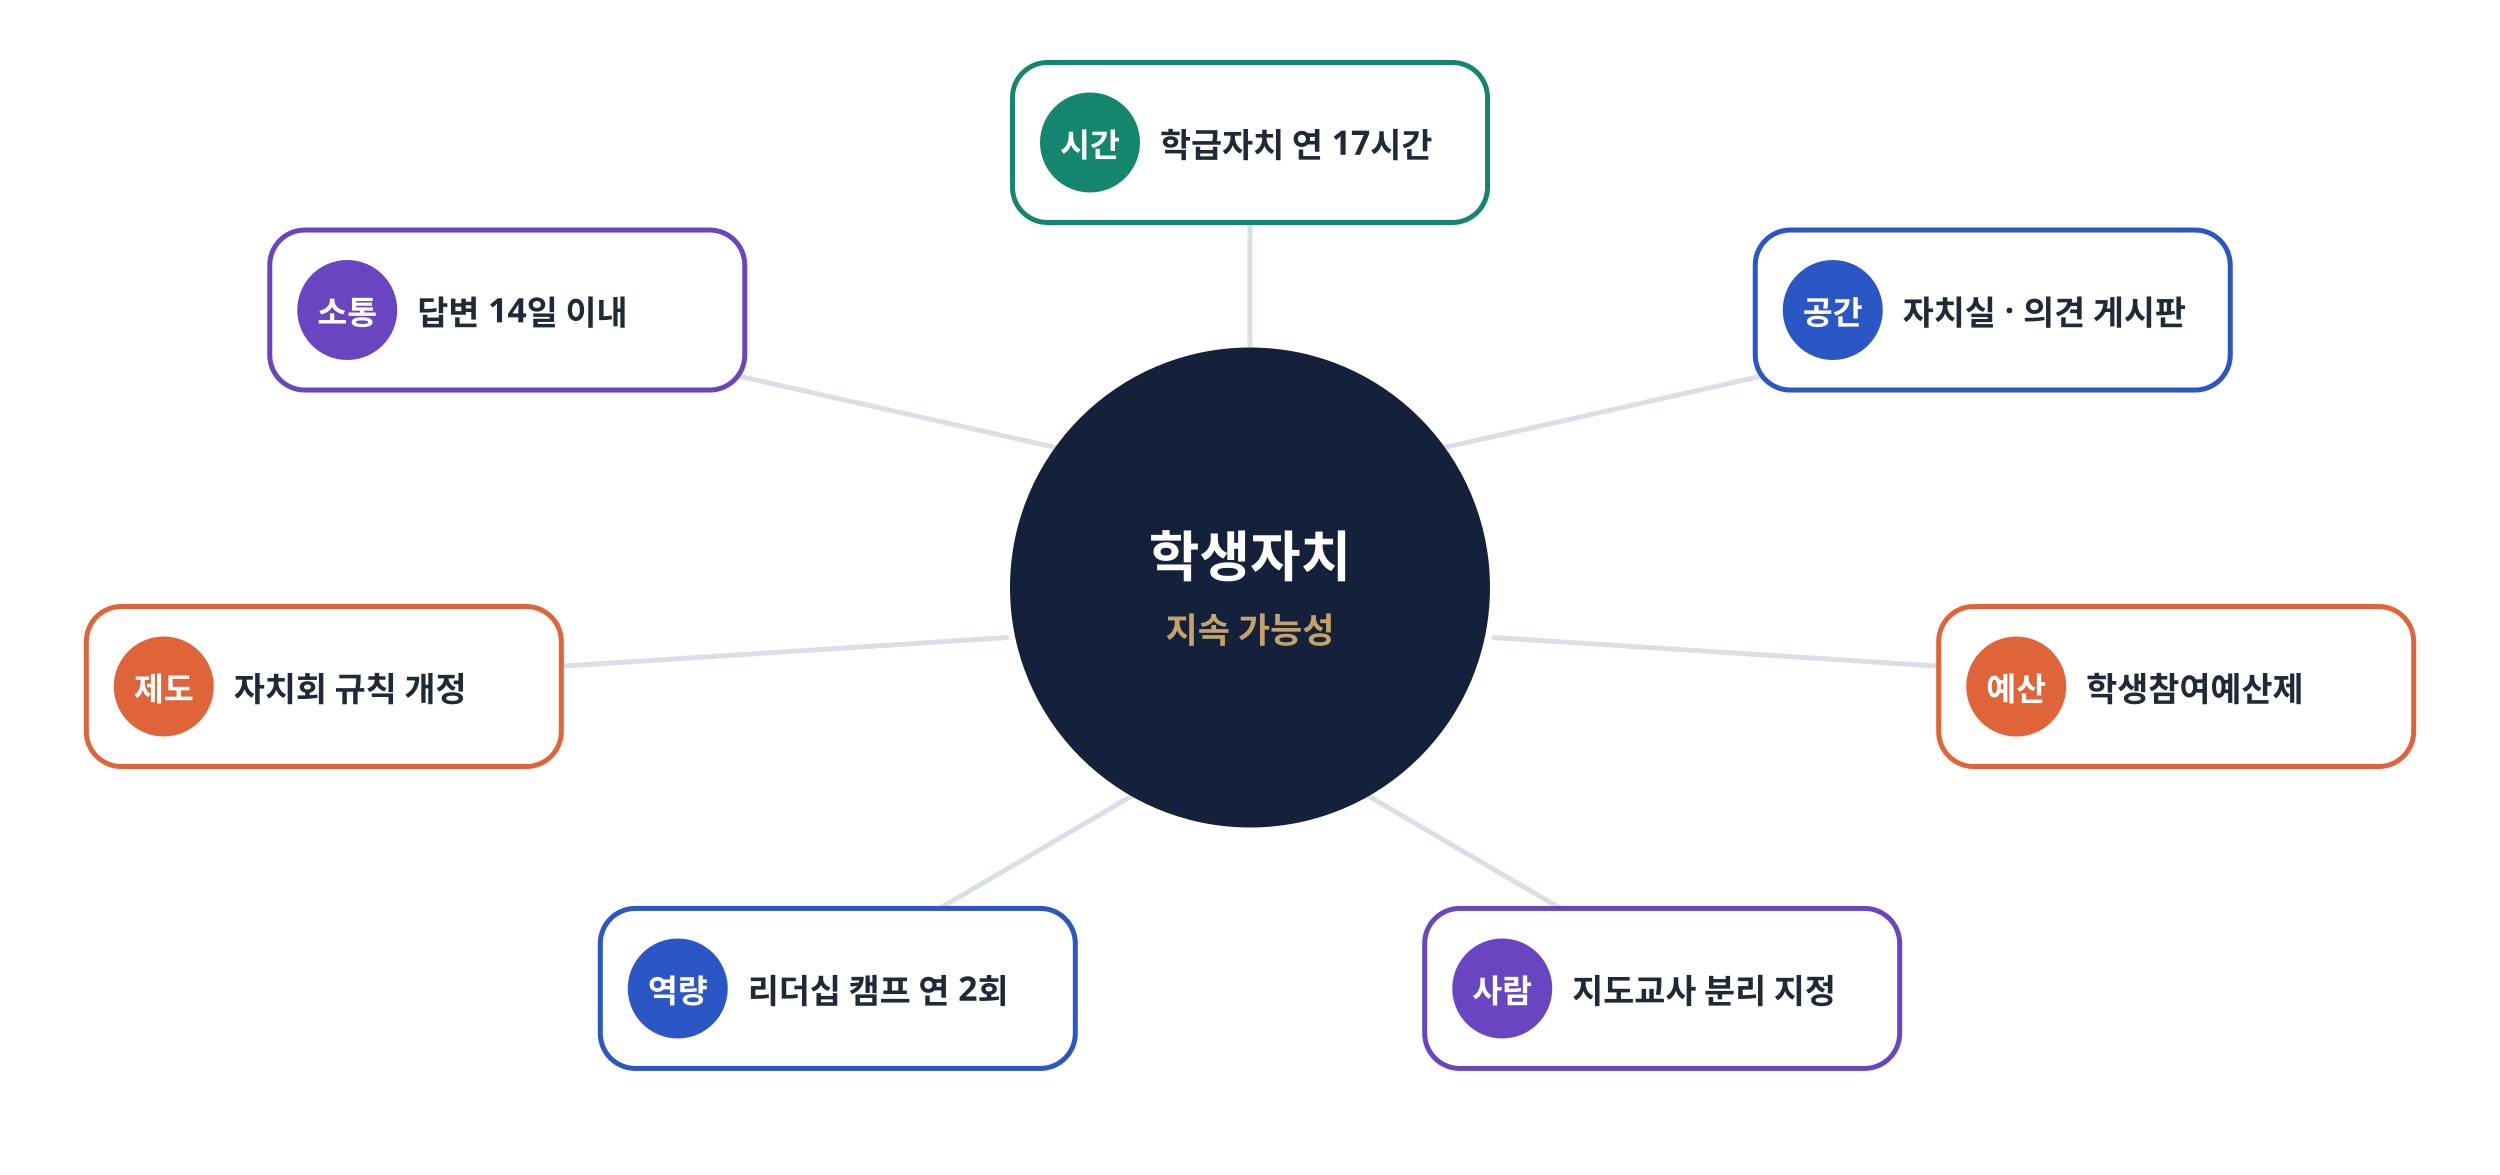
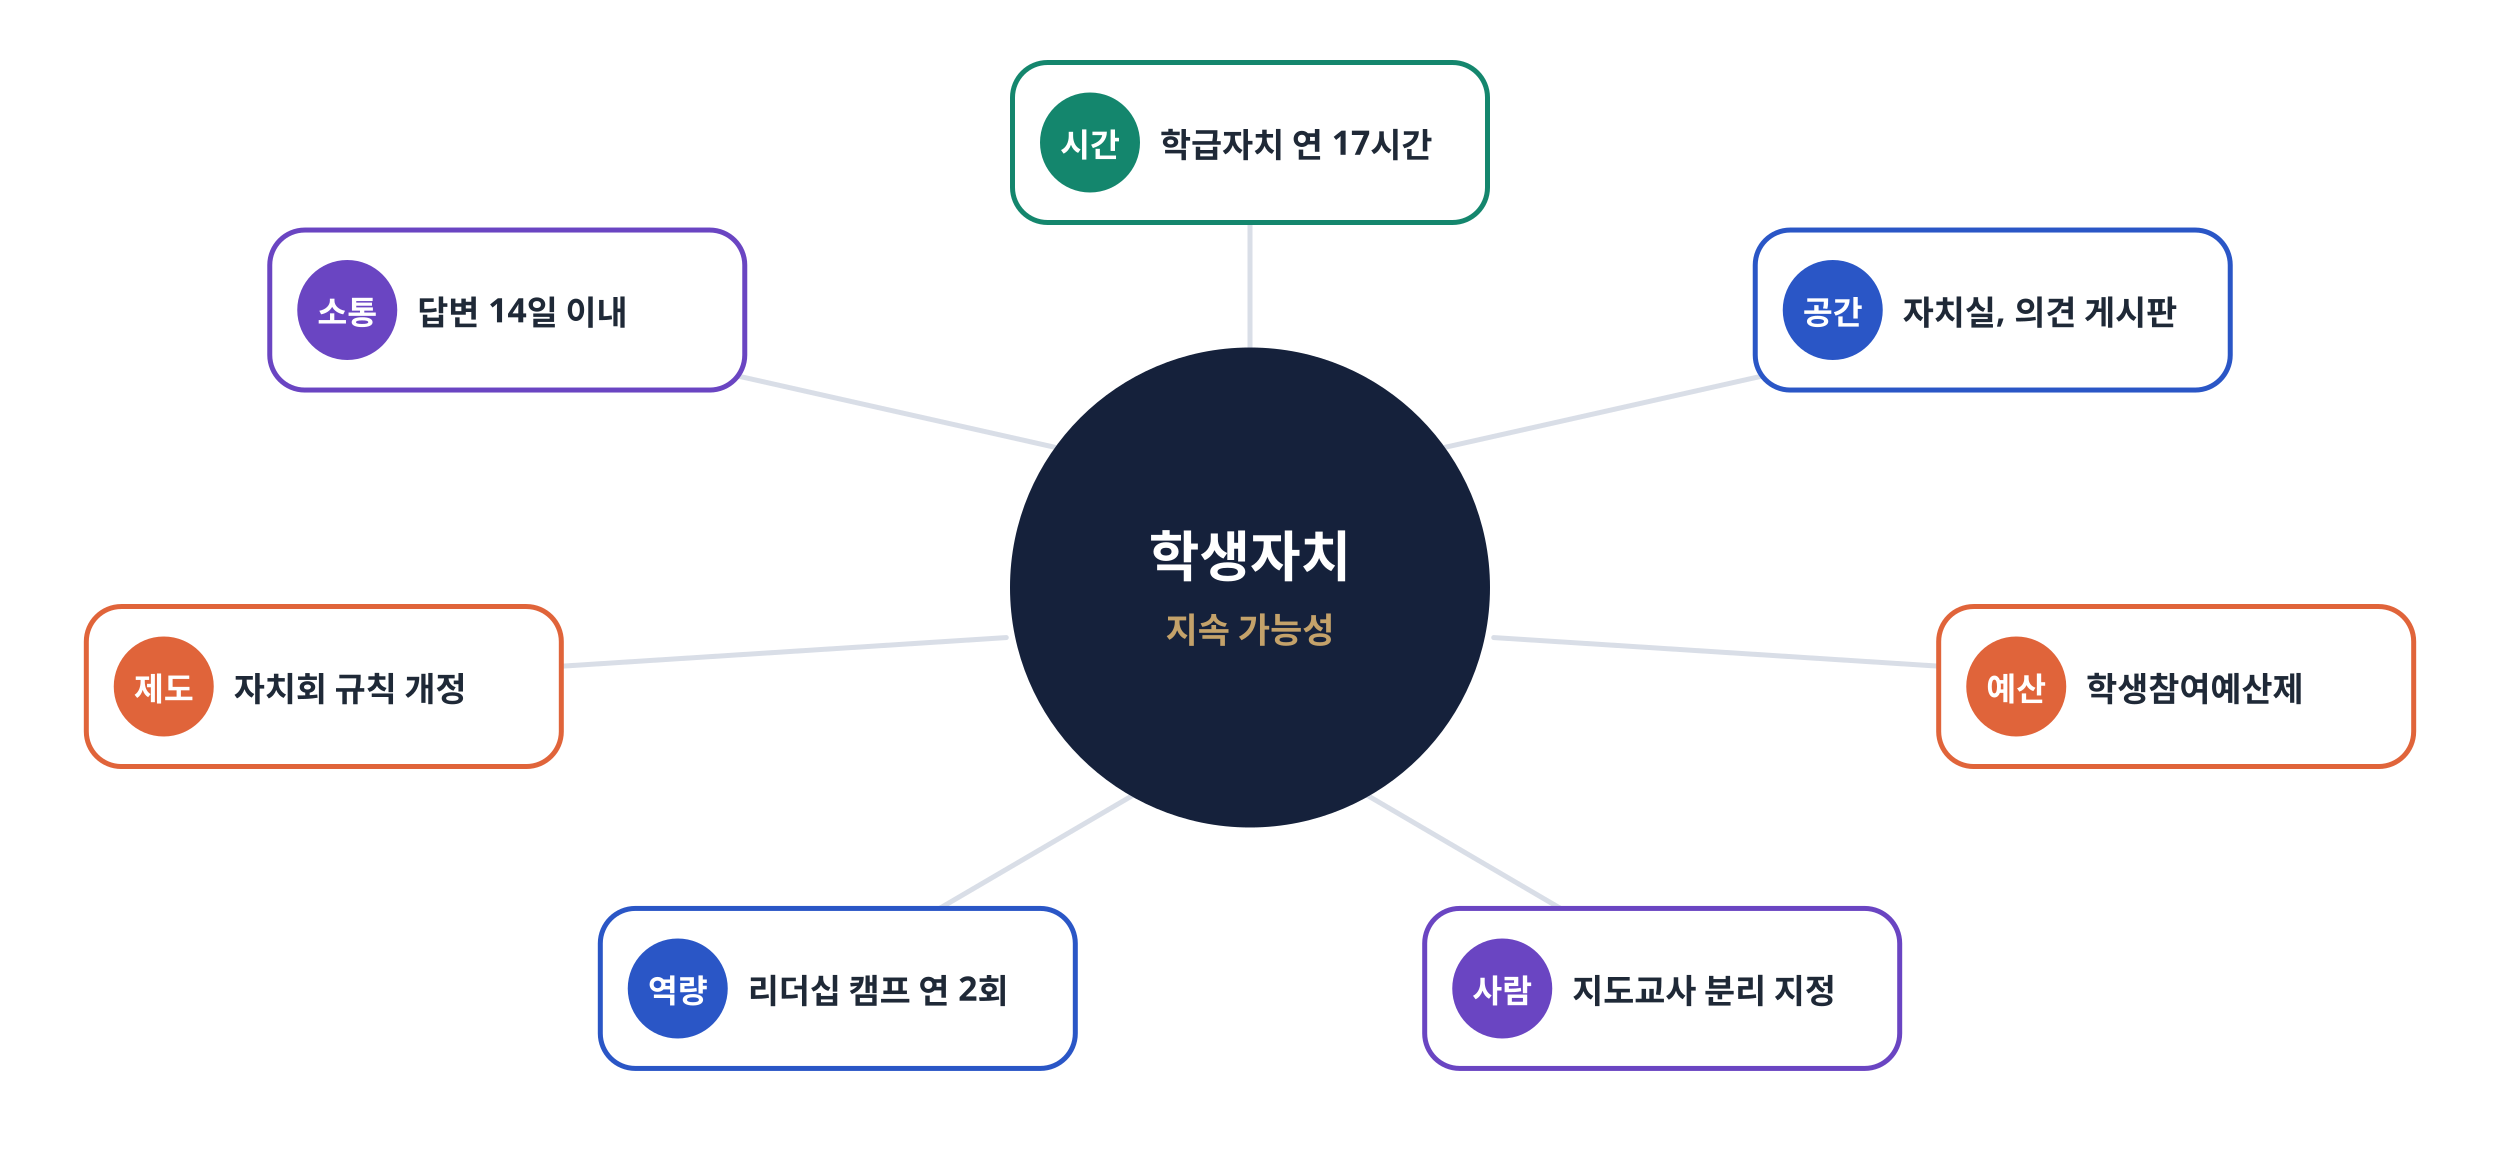
<svg xmlns="http://www.w3.org/2000/svg" viewBox="0 0 1000 470" width="1000" height="470" font-family="Pretendard, 'Pretendard Variable', 'Apple SD Gothic Neo', 'Malgun Gothic', sans-serif" role="img" aria-label="학생자치 7대 지원 영역">
  <defs>
    <marker id="ah-muted" viewBox="0 0 10 10" refX="8.5" refY="5" markerWidth="7" markerHeight="7" orient="auto-start-reverse">
      <path d="M0,0 L10,5 L0,10 z" fill="#5B6474" />
    </marker>
    <marker id="ah-del" viewBox="0 0 10 10" refX="8.5" refY="5" markerWidth="7" markerHeight="7" orient="auto-start-reverse">
      <path d="M0,0 L10,5 L0,10 z" fill="#2A56C6" />
    </marker>
    <marker id="ah-raon" viewBox="0 0 10 10" refX="8.5" refY="5" markerWidth="7" markerHeight="7" orient="auto-start-reverse">
      <path d="M0,0 L10,5 L0,10 z" fill="#E0643A" />
    </marker>
    <marker id="ah-lead" viewBox="0 0 10 10" refX="8.5" refY="5" markerWidth="7" markerHeight="7" orient="auto-start-reverse">
      <path d="M0,0 L10,5 L0,10 z" fill="#6A45C2" />
    </marker>
    <marker id="ah-ink" viewBox="0 0 10 10" refX="8.5" refY="5" markerWidth="7" markerHeight="7" orient="auto-start-reverse">
      <path d="M0,0 L10,5 L0,10 z" fill="#15213B" />
    </marker>
    <marker id="ah-ok" viewBox="0 0 10 10" refX="8.5" refY="5" markerWidth="7" markerHeight="7" orient="auto-start-reverse">
      <path d="M0,0 L10,5 L0,10 z" fill="#14866D" />
    </marker>
    <marker id="ah-gold" viewBox="0 0 10 10" refX="8.5" refY="5" markerWidth="7" markerHeight="7" orient="auto-start-reverse">
      <path d="M0,0 L10,5 L0,10 z" fill="#C4A26A" />
    </marker>
  </defs>
  <rect width="1000" height="470" fill="#fff" />
  <line x1="500.0" y1="145.0" x2="500.0" y2="83.0" stroke="#D9DEE7" stroke-width="2" stroke-linecap="round" />
  <line x1="578.183" y1="178.886" x2="750.186" y2="140.23" stroke="#D9DEE7" stroke-width="2" stroke-linecap="round" />
  <line x1="597.493" y1="255.027" x2="811.977" y2="268.823" stroke="#D9DEE7" stroke-width="2" stroke-linecap="round" />
  <line x1="543.388" y1="316.087" x2="638.843" y2="371.947" stroke="#D9DEE7" stroke-width="2" stroke-linecap="round" />
  <line x1="456.612" y1="316.087" x2="361.157" y2="371.947" stroke="#D9DEE7" stroke-width="2" stroke-linecap="round" />
  <line x1="402.507" y1="255.027" x2="188.023" y2="268.823" stroke="#D9DEE7" stroke-width="2" stroke-linecap="round" />
  <line x1="421.817" y1="178.886" x2="249.814" y2="140.23" stroke="#D9DEE7" stroke-width="2" stroke-linecap="round" />
  <circle cx="500" cy="235" r="96" fill="#15213B" />
  <text x="500" y="221" font-size="22" font-weight="800" fill="#fff" text-anchor="middle" dominant-baseline="central">학생자치</text>
  <text x="500" y="251" font-size="14" font-weight="600" fill="#C4A26A" text-anchor="middle" dominant-baseline="central">지속 가능성</text>
  <rect x="405.0" y="25.0" width="190" height="64" rx="14" fill="#fff" stroke="#14866D" stroke-width="2" />
  <circle cx="436.0" cy="57.0" r="20" fill="#14866D" />
  <text x="436.0" y="57.0" font-size="13" font-weight="800" fill="#fff" text-anchor="middle" dominant-baseline="central">시간</text>
  <text x="464.0" y="57.0" font-size="13.5" font-weight="700" fill="#1F2937" text-anchor="start" dominant-baseline="central">학급자치 연 17시간</text>
  <rect x="702.096" y="92.019" width="190" height="64" rx="14" fill="#fff" stroke="#2A56C6" stroke-width="2" />
  <circle cx="733.1" cy="124.0" r="20" fill="#2A56C6" />
  <text x="733.096" y="124.019" font-size="13" font-weight="800" fill="#fff" text-anchor="middle" dominant-baseline="central">공간</text>
-   <text x="761.096" y="124.019" font-size="13.5" font-weight="700" fill="#1F2937" text-anchor="start" dominant-baseline="central">자치실 · 의견 게시판</text>
+   <text x="761.096" y="124.019" font-size="13.5" font-weight="700" fill="#1F2937" text-anchor="start" dominant-baseline="central">자치실, 의견 게시판</text>
  <rect x="775.473" y="242.609" width="190" height="64" rx="14" fill="#fff" stroke="#E0643A" stroke-width="2" />
  <circle cx="806.5" cy="274.6" r="20" fill="#E0643A" />
  <text x="806.473" y="274.609" font-size="13" font-weight="800" fill="#fff" text-anchor="middle" dominant-baseline="central">예산</text>
  <text x="834.473" y="274.609" font-size="13.5" font-weight="700" fill="#1F2937" text-anchor="start" dominant-baseline="central">학생참여예산제</text>
  <rect x="569.876" y="363.372" width="190" height="64" rx="14" fill="#fff" stroke="#6A45C2" stroke-width="2" />
  <circle cx="600.9" cy="395.4" r="20" fill="#6A45C2" />
  <text x="600.876" y="395.372" font-size="13" font-weight="800" fill="#fff" text-anchor="middle" dominant-baseline="central">사람</text>
  <text x="628.876" y="395.372" font-size="13.5" font-weight="700" fill="#1F2937" text-anchor="start" dominant-baseline="central">지도교사 분리 지정</text>
  <rect x="240.124" y="363.372" width="190" height="64" rx="14" fill="#fff" stroke="#2A56C6" stroke-width="2" />
  <circle cx="271.1" cy="395.4" r="20" fill="#2A56C6" />
  <text x="271.124" y="395.372" font-size="13" font-weight="800" fill="#fff" text-anchor="middle" dominant-baseline="central">역량</text>
  <text x="299.124" y="395.372" font-size="13.5" font-weight="700" fill="#1F2937" text-anchor="start" dominant-baseline="central">리더십 캠프 연 2회</text>
  <rect x="34.527" y="242.609" width="190" height="64" rx="14" fill="#fff" stroke="#E0643A" stroke-width="2" />
  <circle cx="65.5" cy="274.6" r="20" fill="#E0643A" />
  <text x="65.527" y="274.609" font-size="13" font-weight="800" fill="#fff" text-anchor="middle" dominant-baseline="central">제도</text>
  <text x="93.527" y="274.609" font-size="13.5" font-weight="700" fill="#1F2937" text-anchor="start" dominant-baseline="central">자치회 규칙 개정</text>
  <rect x="107.904" y="92.019" width="190" height="64" rx="14" fill="#fff" stroke="#6A45C2" stroke-width="2" />
  <circle cx="138.9" cy="124.0" r="20" fill="#6A45C2" />
  <text x="138.904" y="124.019" font-size="13" font-weight="800" fill="#fff" text-anchor="middle" dominant-baseline="central">소통</text>
  <text x="166.904" y="124.019" font-size="13.5" font-weight="700" fill="#1F2937" text-anchor="start" dominant-baseline="central">답변 14일 이내</text>
</svg>
